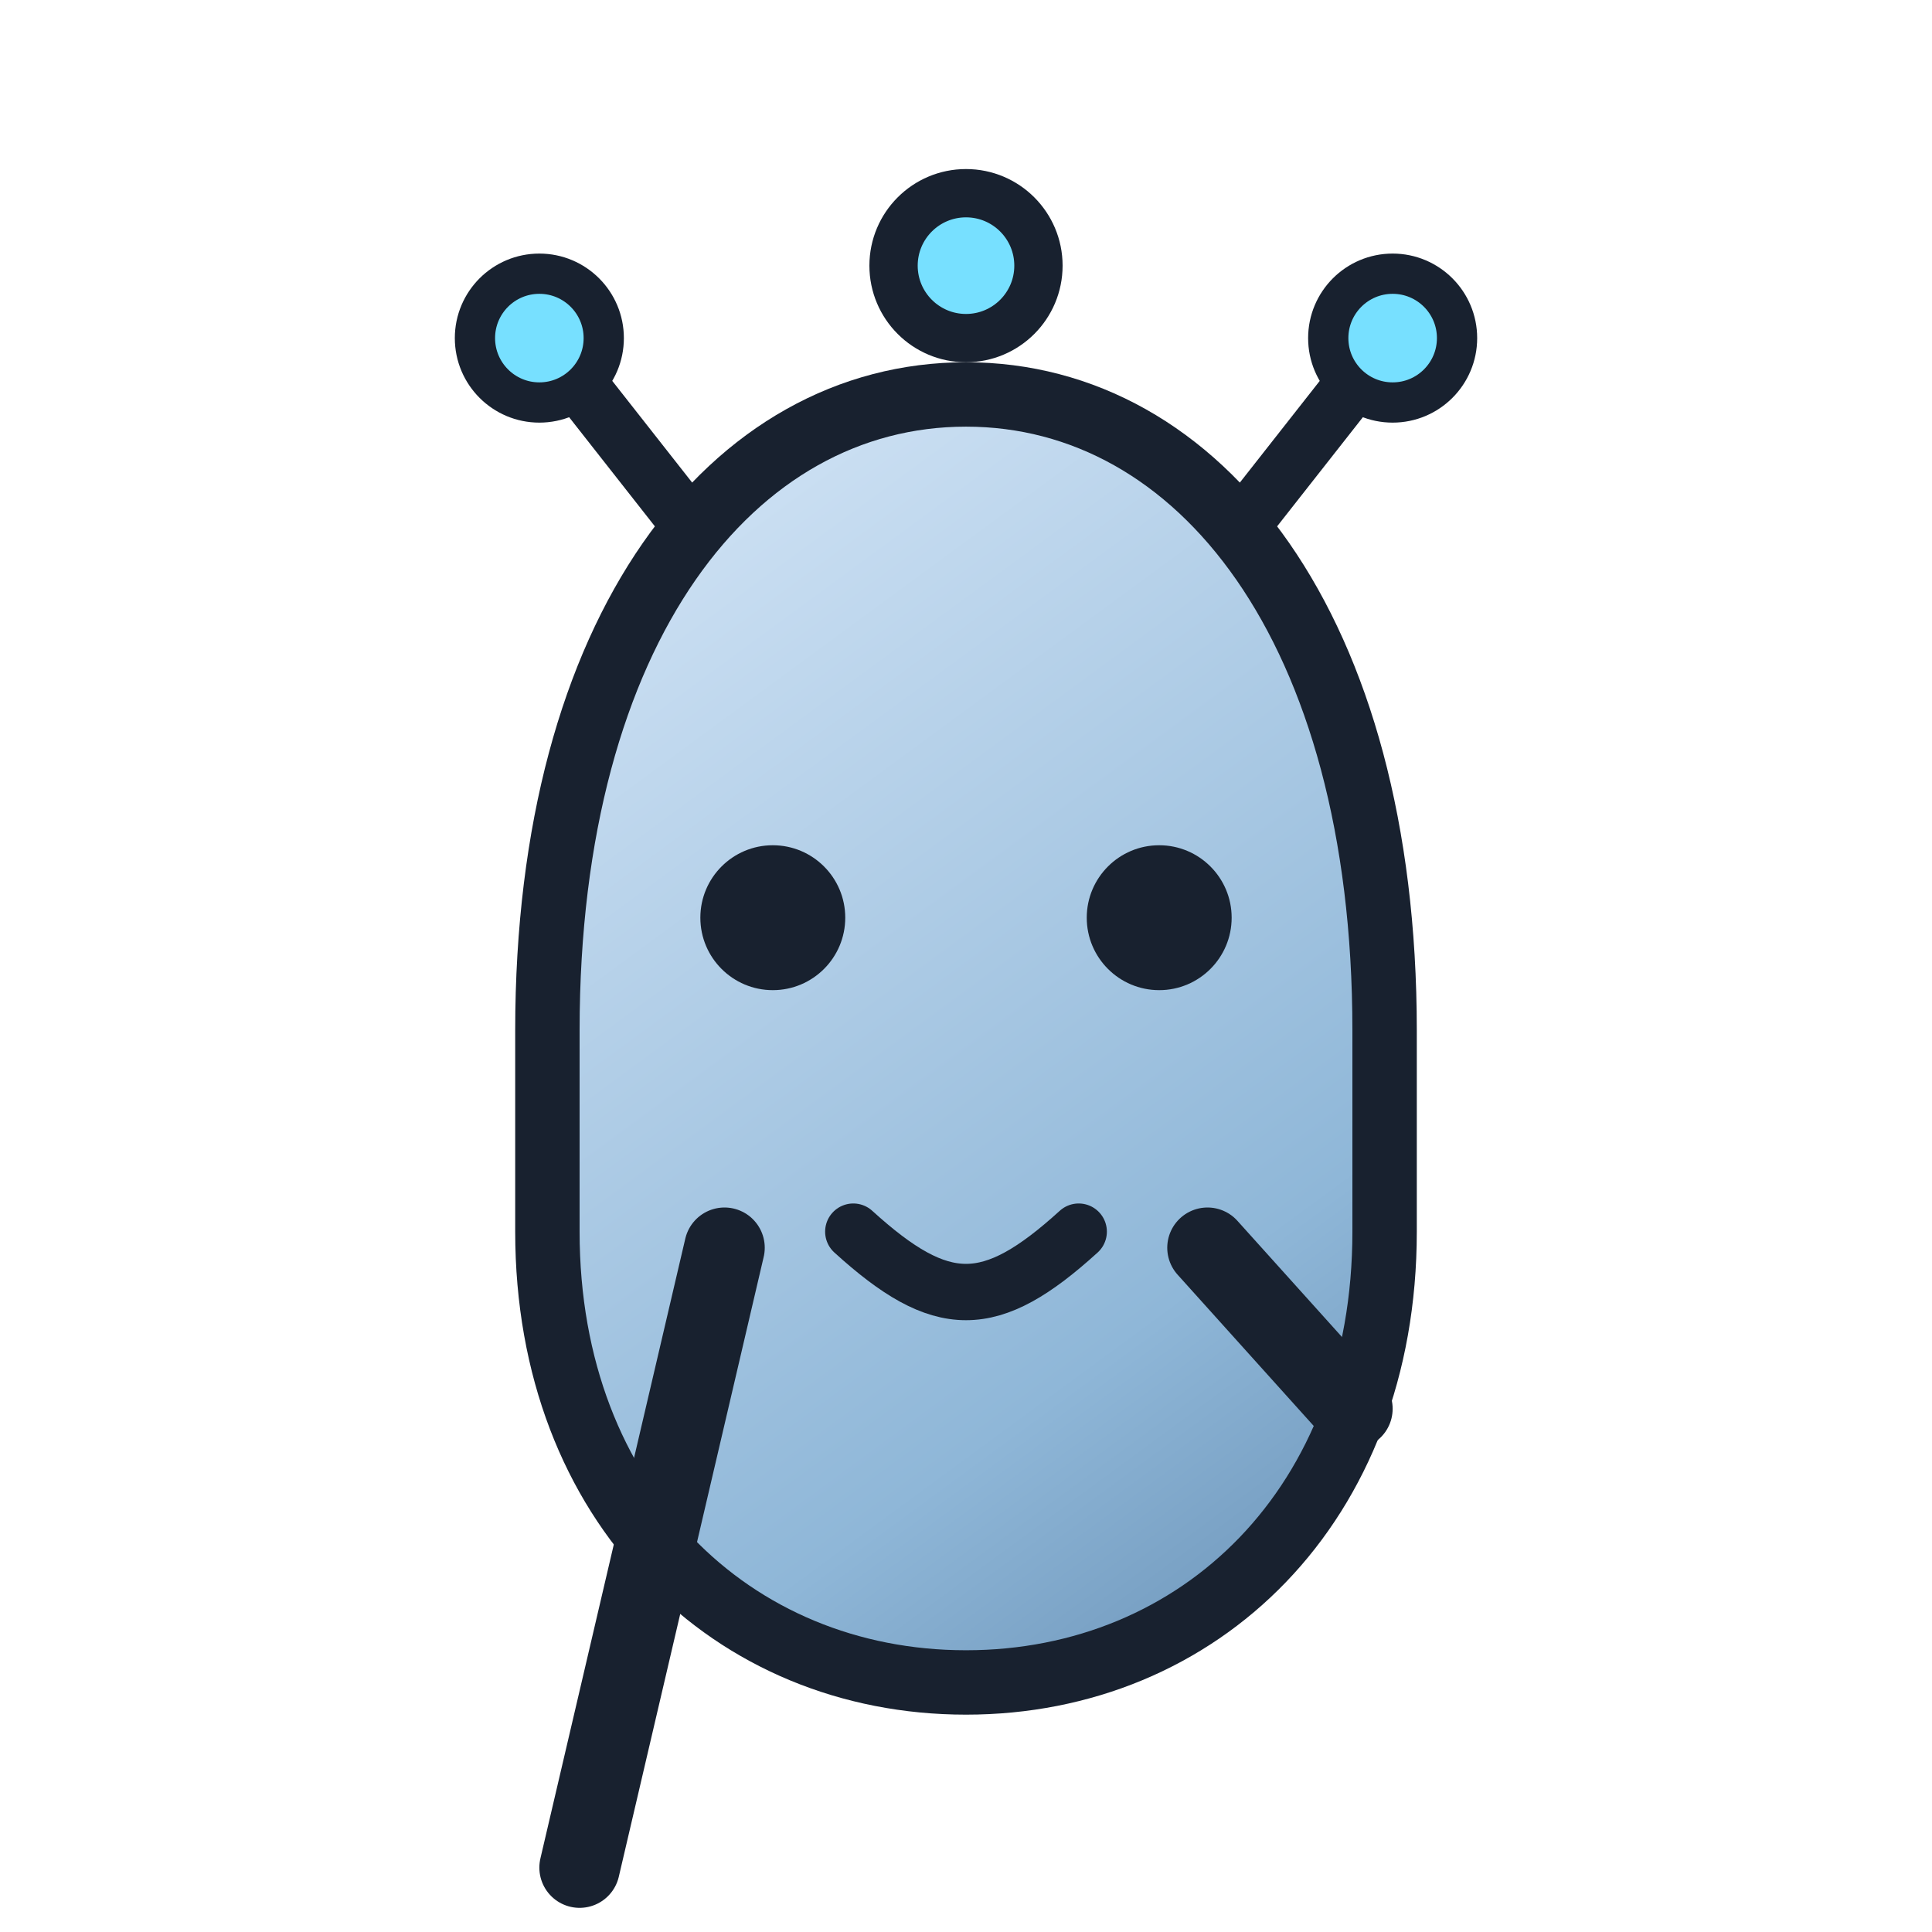
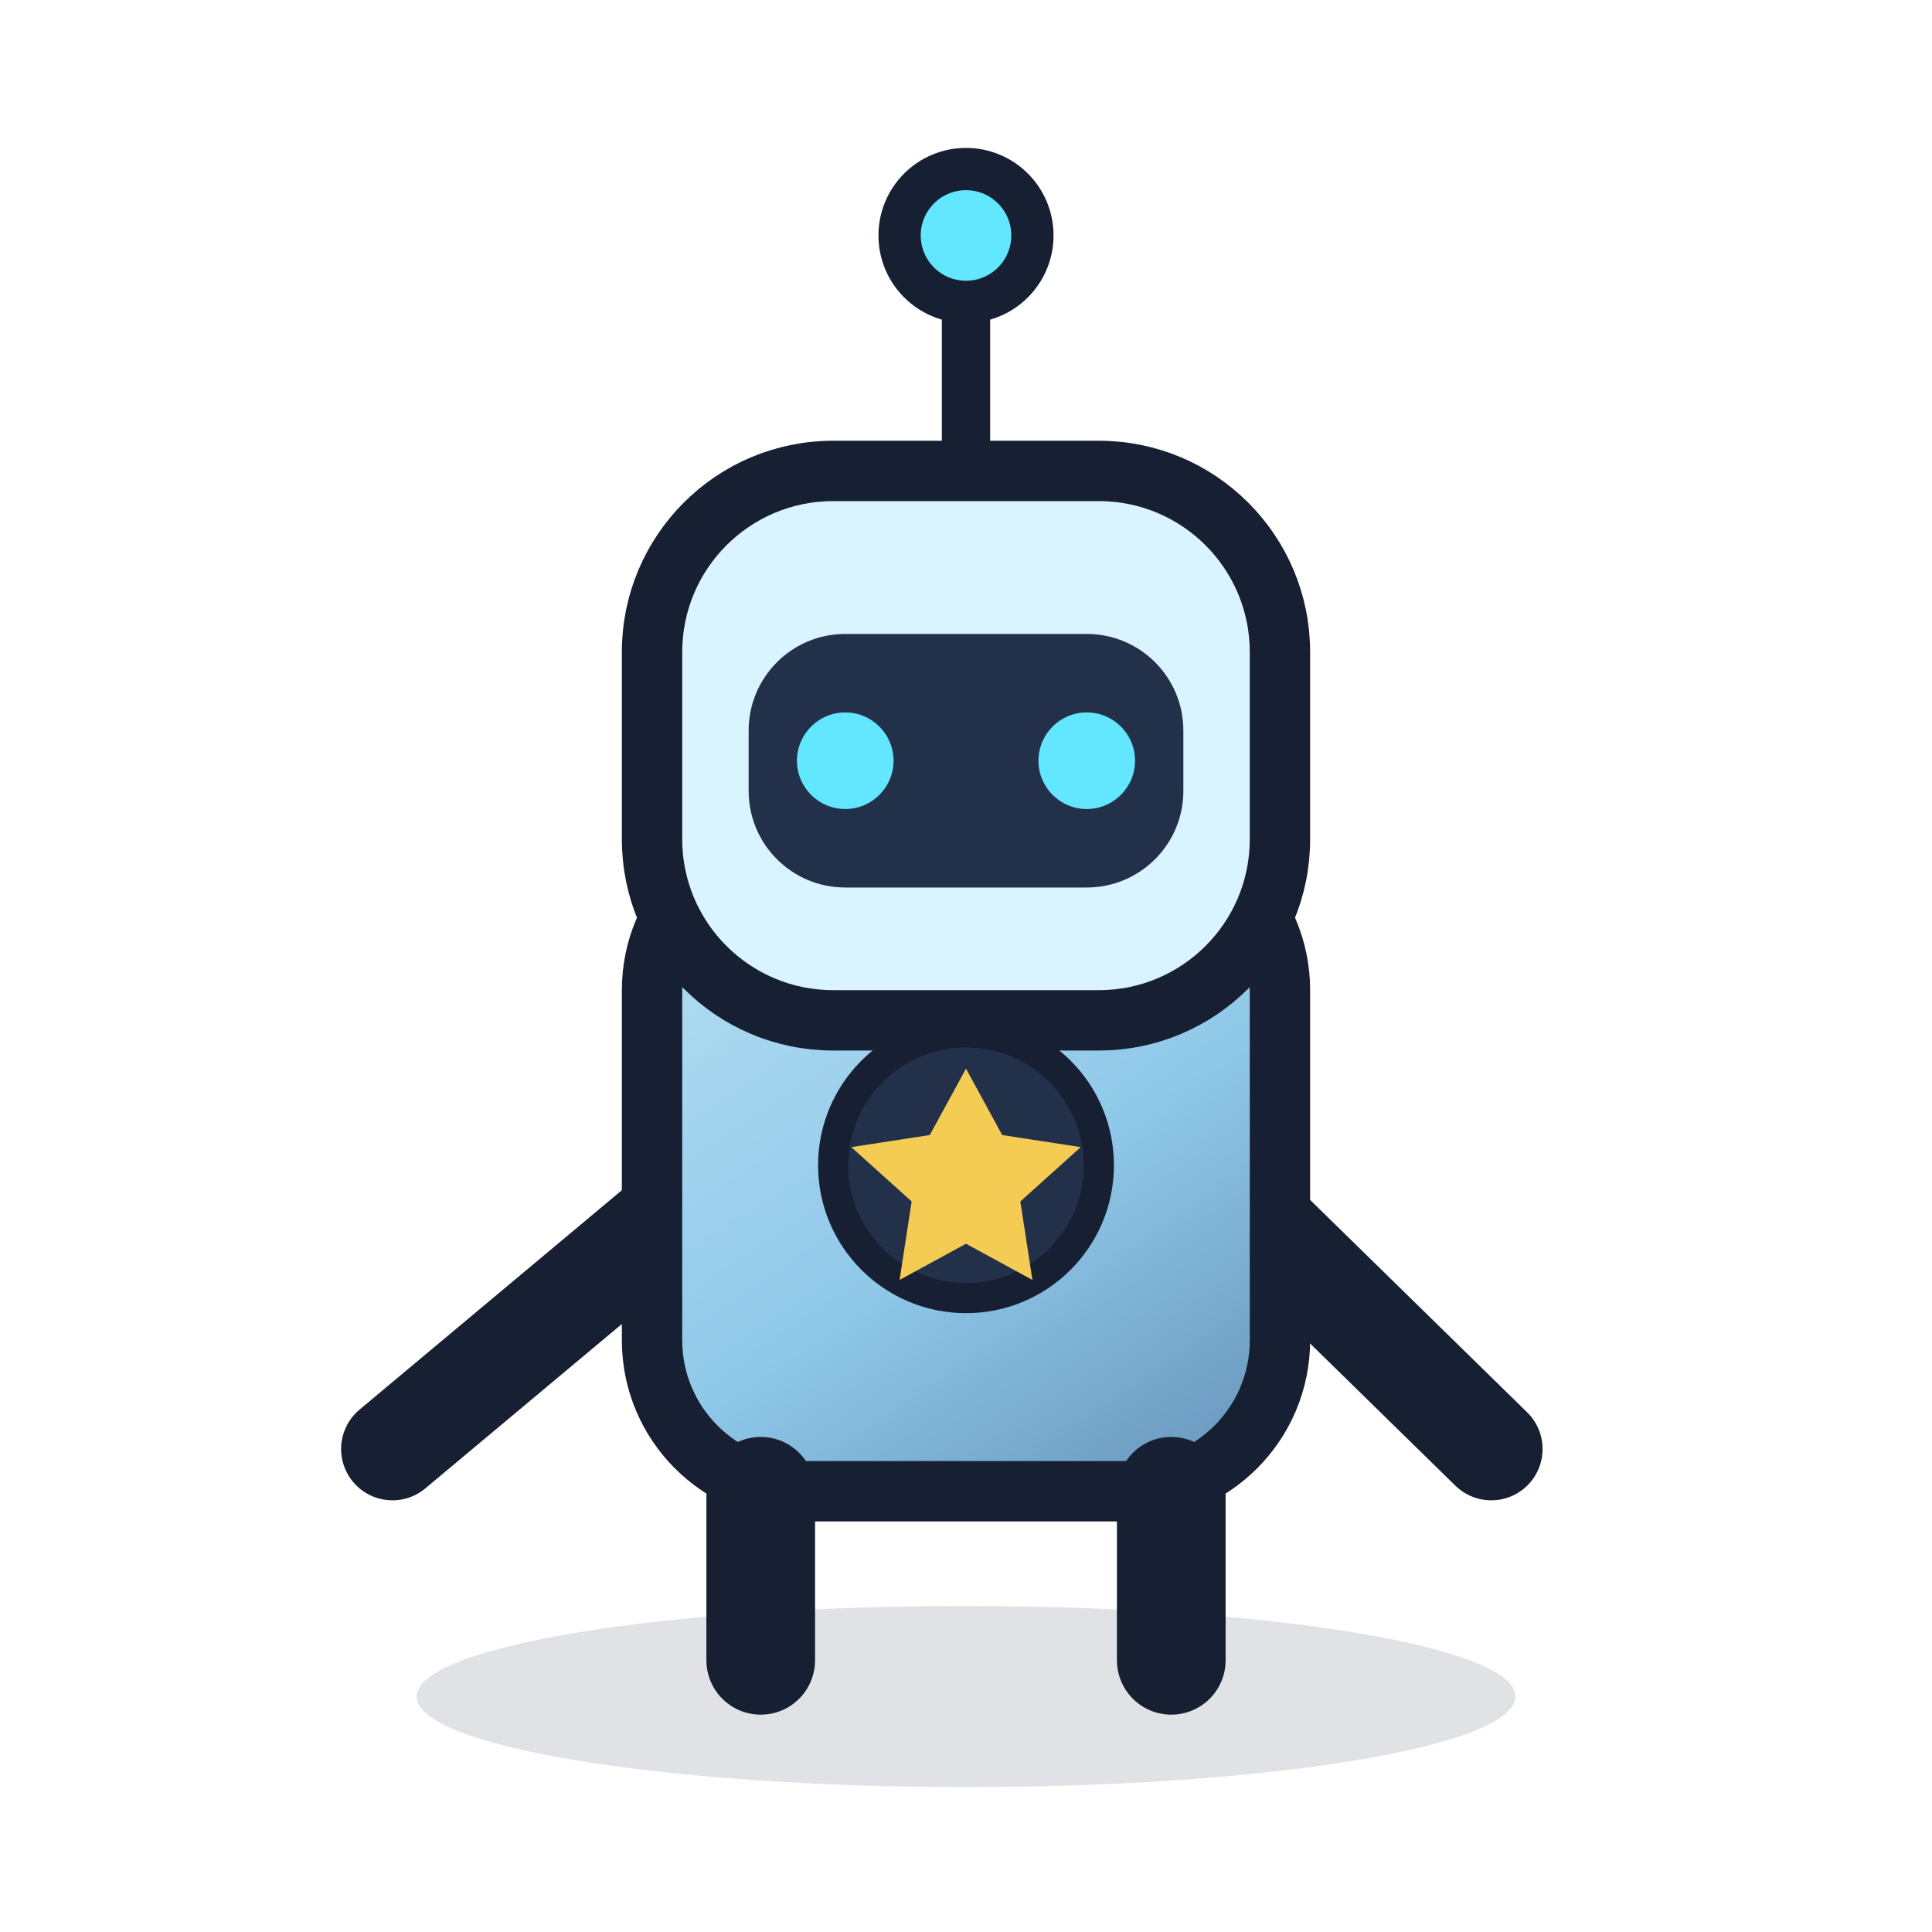
- <svg xmlns="http://www.w3.org/2000/svg" viewBox="0 0 240 240" role="img" aria-label="Robot Hatchling stage">
+ <svg xmlns="http://www.w3.org/2000/svg" viewBox="0 0 320 320" role="img" aria-label="Robot Hatchling stage">
  <defs>
-     <linearGradient id="body" x1="48" x2="192" y1="28" y2="224" gradientUnits="userSpaceOnUse">
-       <stop stop-color="#e7f2ff" />
-       <stop offset=".68" stop-color="#8fb7d8" />
-       <stop offset="1" stop-color="#557da4" />
+     <linearGradient id="body" x1="95" y1="70" x2="228" y2="266" gradientUnits="userSpaceOnUse">
+       <stop stop-color="#d9f4ff" />
+       <stop offset=".62" stop-color="#8fc8e8" />
+       <stop offset="1" stop-color="#547ca5" />
    </linearGradient>
+     <filter id="soft">
+       <feGaussianBlur stdDeviation="5" />
+     </filter>
  </defs>
-   <path d="M83 78h74" stroke="#18212f" stroke-width="7" stroke-linecap="round" />
-   <circle cx="120" cy="33" r="9" fill="#77e0ff" stroke="#18212f" stroke-width="6" />
-   <path d="M91 72 69 44M149 72l22-28" stroke="#18212f" stroke-width="7" stroke-linecap="round" />
-   <circle cx="67" cy="42" r="8" fill="#77e0ff" stroke="#18212f" stroke-width="5" />
-   <circle cx="173" cy="42" r="8" fill="#77e0ff" stroke="#18212f" stroke-width="5" />
-   <path d="M68 128c0-50 23-79 52-79s52 29 52 79v25c0 34-23 56-52 56s-52-22-52-56z" fill="url(#body)" stroke="#18212f" stroke-width="8" />
-   <circle cx="96" cy="114" r="9" fill="#18212f" />
-   <circle cx="144" cy="114" r="9" fill="#18212f" />
-   <path d="M106 153c11 10 17 10 28 0" fill="none" stroke="#18212f" stroke-width="7" stroke-linecap="round" />
-   <path d="M90 155 72 232M150 155l18 20" stroke="#18212f" stroke-width="10" stroke-linecap="round" />
+   <ellipse cx="160" cy="281" rx="91" ry="15" fill="#172033" opacity=".13" />
+   <path d="M160 78V45" stroke="#172033" stroke-width="8" />
+   <circle cx="160" cy="39" r="11" fill="#63e6ff" stroke="#172033" stroke-width="7" />
+   <path d="M120 194 65 240M200 194l47 46" stroke="#172033" stroke-width="17" stroke-linecap="round" />
+   <rect x="108" y="139" width="104" height="108" rx="25" fill="url(#body)" stroke="#172033" stroke-width="10" />
+   <rect x="108" y="78" width="104" height="91" rx="30" fill="#d9f4ff" stroke="#172033" stroke-width="10" />
+   <rect x="124" y="105" width="72" height="42" rx="16" fill="#22304a" />
+   <circle cx="140" cy="126" r="8" fill="#63e6ff" />
+   <circle cx="180" cy="126" r="8" fill="#63e6ff" />
+   <circle cx="160" cy="193" r="22" fill="#22304a" stroke="#172033" stroke-width="5" />
+   <path d="m160 177 6 11 13 2-10 9 2 13-11-6-11 6 2-13-10-9 13-2Z" fill="#f4cc54" />
+   <path d="M126 247v28M194 247v28" stroke="#172033" stroke-width="18" stroke-linecap="round" />
</svg>
